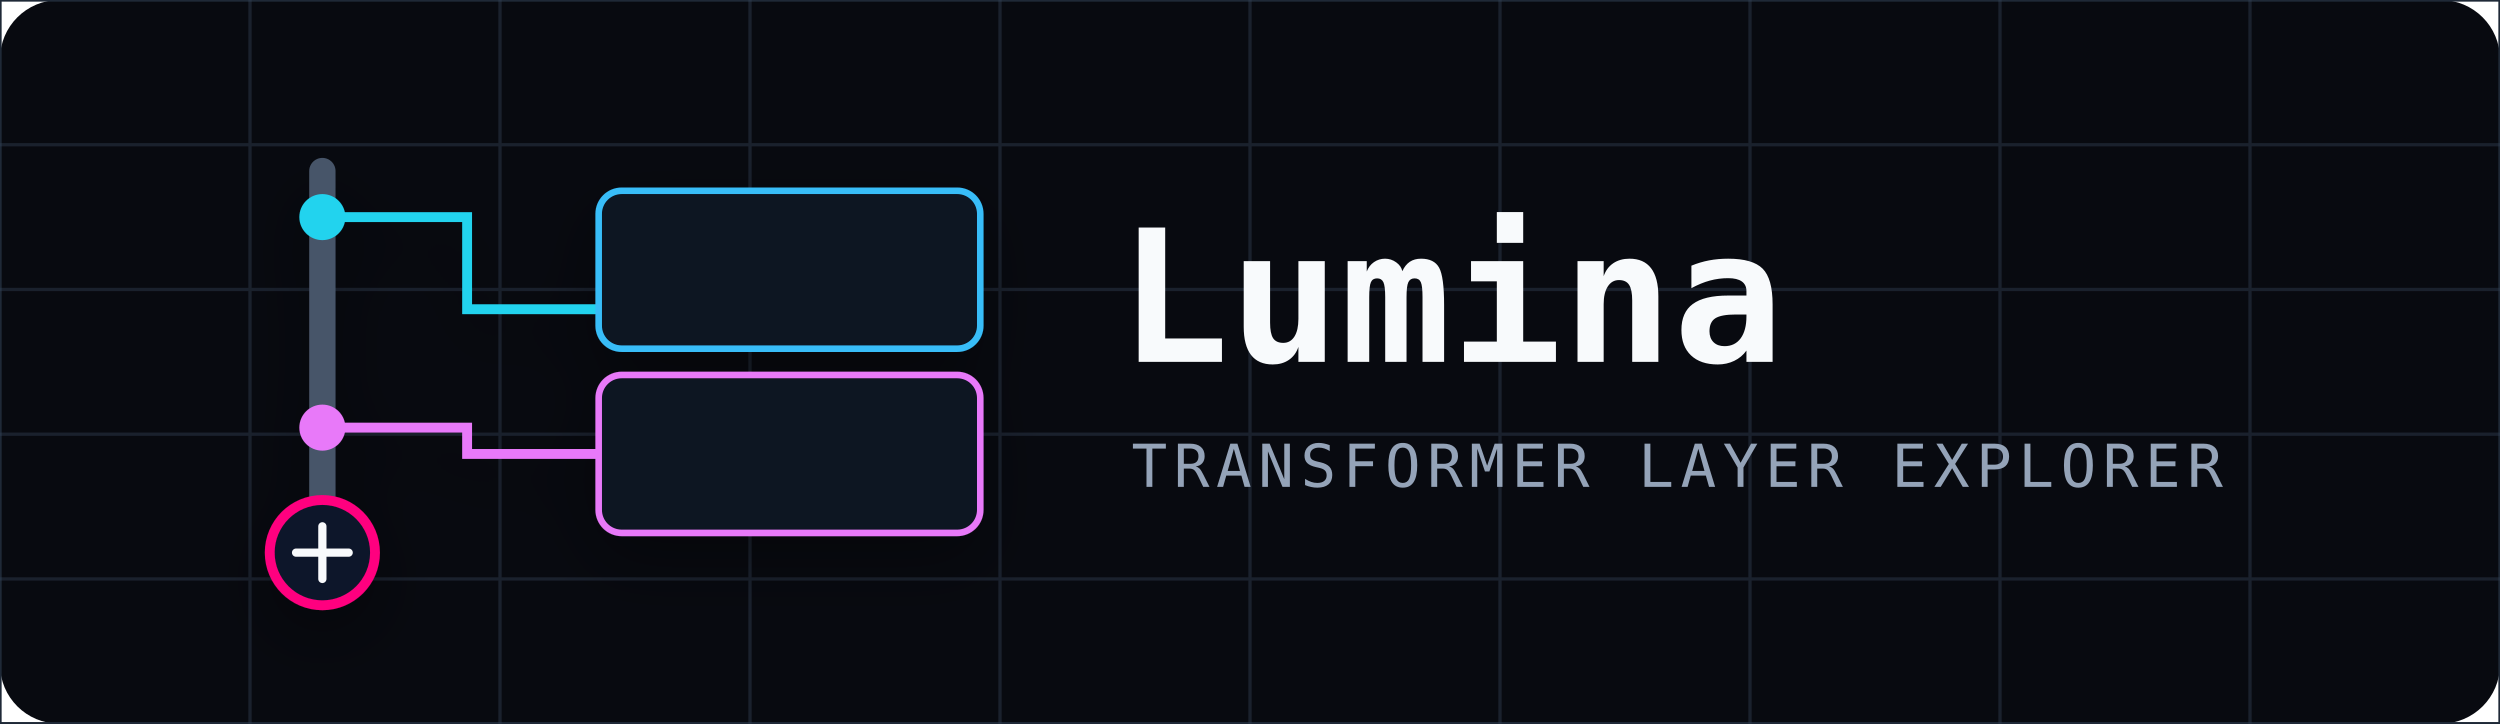
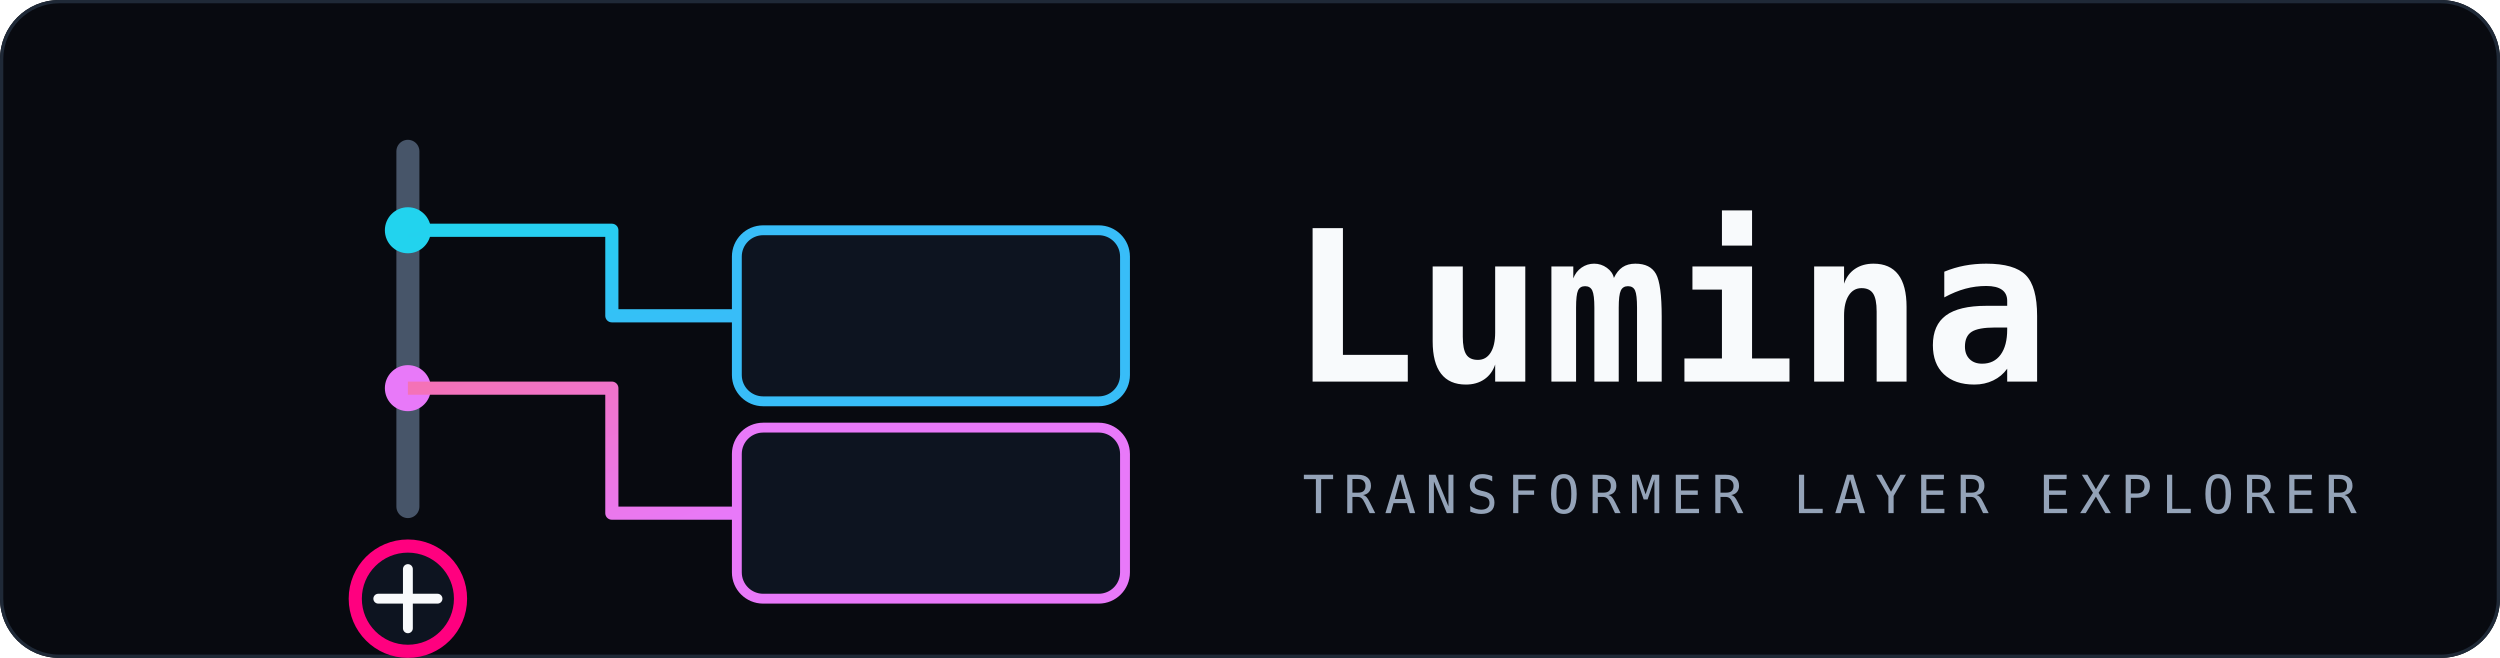
- <svg xmlns="http://www.w3.org/2000/svg" width="760" height="220" viewBox="0 0 760 220" role="img" aria-labelledby="title desc">
+ <svg xmlns="http://www.w3.org/2000/svg" width="760" height="200" viewBox="0 0 760 200" role="img" aria-labelledby="title desc">
  <defs>
-     <linearGradient id="rail" x1="0" y1="0" x2="1" y2="1">
+     <linearGradient id="cyan" x1="0" y1="0" x2="1" y2="1">
      <stop offset="0" stop-color="#22d3ee" />
+       <stop offset="1" stop-color="#38bdf8" />
+     </linearGradient>
+     <linearGradient id="magenta" x1="0" y1="0" x2="1" y2="1">
+       <stop offset="0" stop-color="#f472b6" />
      <stop offset="1" stop-color="#e879f9" />
    </linearGradient>
-     <filter id="shadow" x="-20%" y="-20%" width="140%" height="140%">
-       <feDropShadow dx="0" dy="8" stdDeviation="10" flood-color="#000000" flood-opacity="0.35" />
-     </filter>
  </defs>
-   <rect width="760" height="220" rx="18" fill="#080a10" />
-   <path d="M0 0h760v220H0z" fill="none" stroke="#1f2937" />
-   <g opacity="0.42">
-     <path d="M0 44h760M0 88h760M0 132h760M0 176h760M76 0v220M152 0v220M228 0v220M304 0v220M380 0v220M456 0v220M532 0v220M608 0v220M684 0v220" stroke="#334155" stroke-width="1" />
+   <rect width="760" height="200" rx="18" fill="#080a10" />
+   <rect x="0.5" y="0.5" width="759" height="199" rx="17.5" fill="none" stroke="#1f2937" />
+   <g transform="translate(92 46)">
+     <path d="M32 0v108" stroke="#475569" stroke-width="7" stroke-linecap="round" />
+     <circle cx="32" cy="24" r="7" fill="#22d3ee" />
+     <circle cx="32" cy="72" r="7" fill="#e879f9" />
+     <path d="M32 24H94V50H132" fill="none" stroke="url(#cyan)" stroke-width="4" stroke-linejoin="round" />
+     <path d="M32 72H94V110H132" fill="none" stroke="url(#magenta)" stroke-width="4" stroke-linejoin="round" />
+     <rect x="132" y="24" width="118" height="52" rx="8" fill="#0d1420" stroke="#38bdf8" stroke-width="3" />
+     <rect x="132" y="84" width="118" height="52" rx="8" fill="#0d1420" stroke="#e879f9" stroke-width="3" />
+     <circle cx="32" cy="136" r="16" fill="#0d1420" stroke="#ff007f" stroke-width="4" />
+     <path d="M23 136h18M32 127v18" stroke="#f8fafc" stroke-width="3" stroke-linecap="round" />
  </g>
-   <g transform="translate(54 42)" filter="url(#shadow)">
-     <path d="M44 10v116" stroke="#475569" stroke-width="8" stroke-linecap="round" />
-     <path d="M44 24h44v28h64" fill="none" stroke="#22d3ee" stroke-width="3" stroke-linejoin="miter" />
-     <path d="M44 88h44v8h40" fill="none" stroke="#e879f9" stroke-width="3" stroke-linejoin="miter" />
-     <circle cx="44" cy="24" r="7" fill="#22d3ee" />
-     <circle cx="44" cy="88" r="7" fill="#e879f9" />
-     <circle cx="44" cy="126" r="16" fill="#0f172a" stroke="#ff007f" stroke-width="3" />
-     <path d="M36 126h16M44 118v16" stroke="#f8fafc" stroke-width="2.5" stroke-linecap="round" />
-     <rect x="128" y="16" width="116" height="48" rx="7" fill="#0b1220" stroke="#38bdf8" stroke-width="2" />
-     <rect x="128" y="72" width="116" height="48" rx="7" fill="#0b1220" stroke="#e879f9" stroke-width="2" />
+   <g transform="translate(392 58)">
+     <text x="0" y="58" fill="#f8fafc" font-family="'Fira Code', 'FiraCode Nerd Font', ui-monospace, monospace" font-size="64" font-weight="700">Lumina</text>
+     <text x="4" y="98" fill="#94a3b8" font-family="'Fira Code', 'FiraCode Nerd Font', ui-monospace, monospace" font-size="16" letter-spacing="2.8">TRANSFORMER LAYER EXPLORER</text>
  </g>
-   <g transform="translate(340 62)">
-     <text x="0" y="48" fill="#f8fafc" font-family="'Fira Code', 'FiraCode Nerd Font', ui-monospace, monospace" font-size="56" font-weight="700" letter-spacing="0">Lumina</text>
-     <text x="4" y="86" fill="#94a3b8" font-family="'Fira Code', 'FiraCode Nerd Font', ui-monospace, monospace" font-size="18" letter-spacing="2">TRANSFORMER LAYER EXPLORER</text>
-   </g>
-   <path d="M54 194h652" stroke="url(#rail)" stroke-width="2" opacity="0.75" />
</svg>
